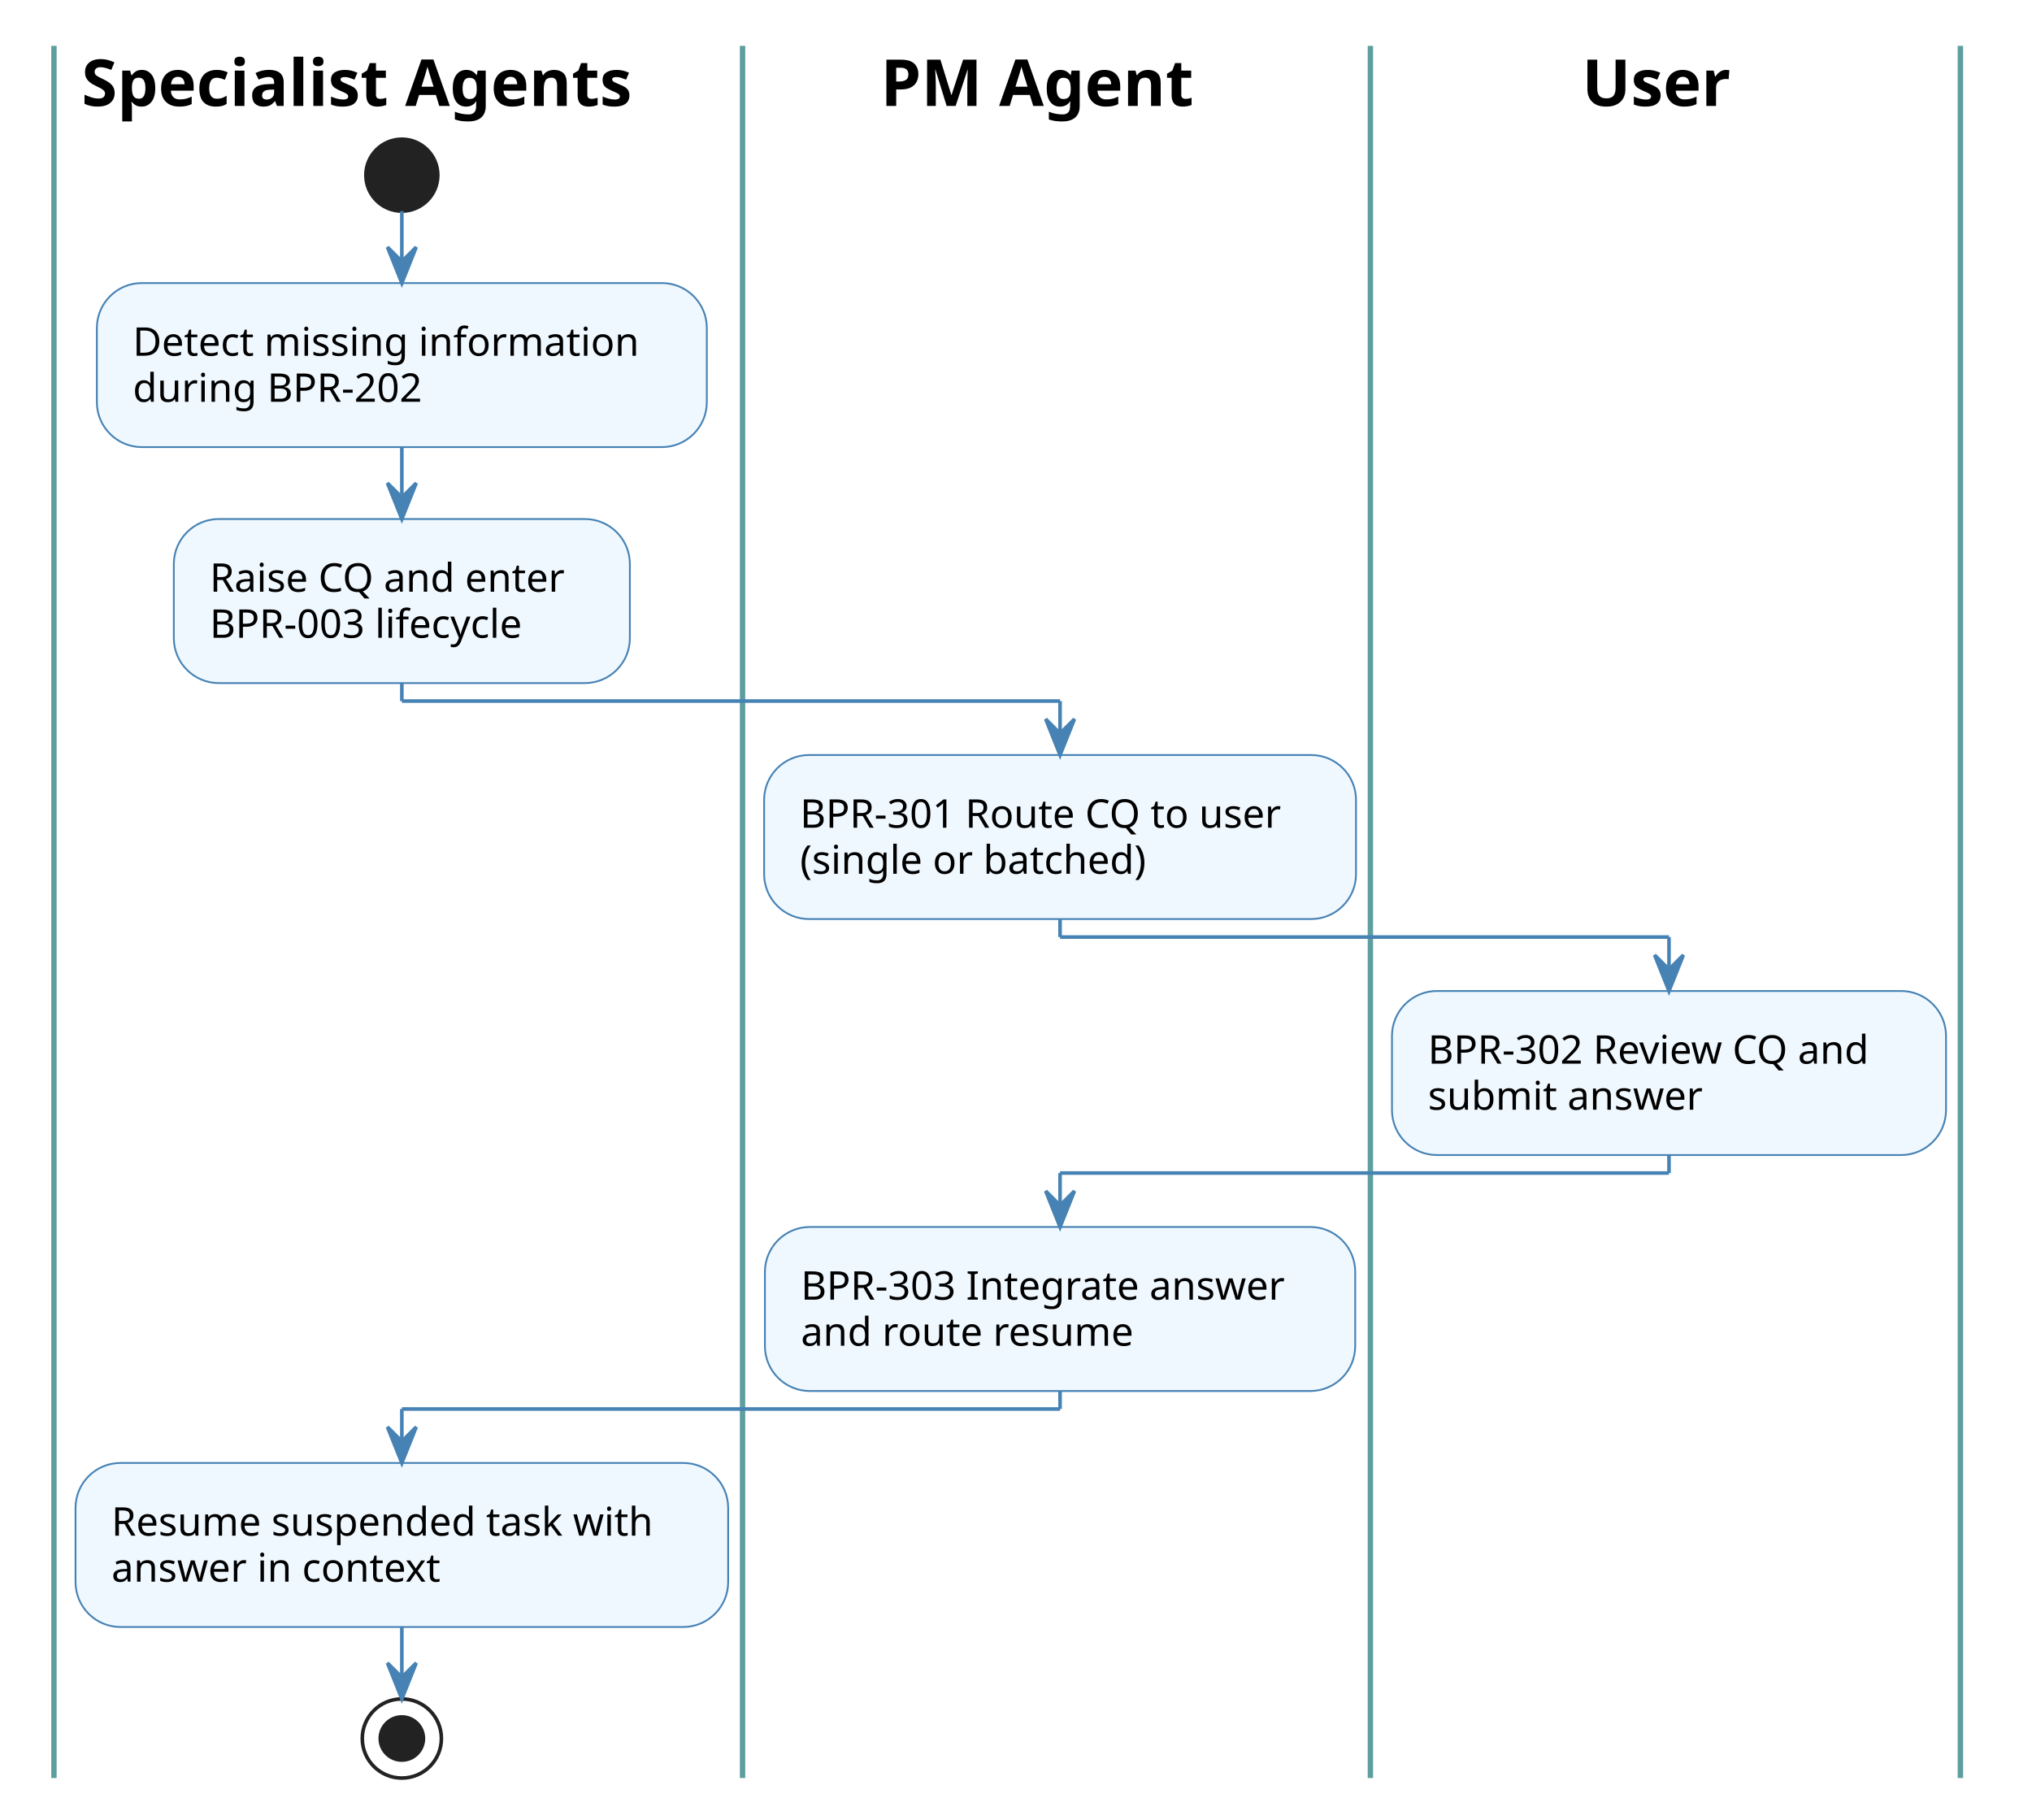
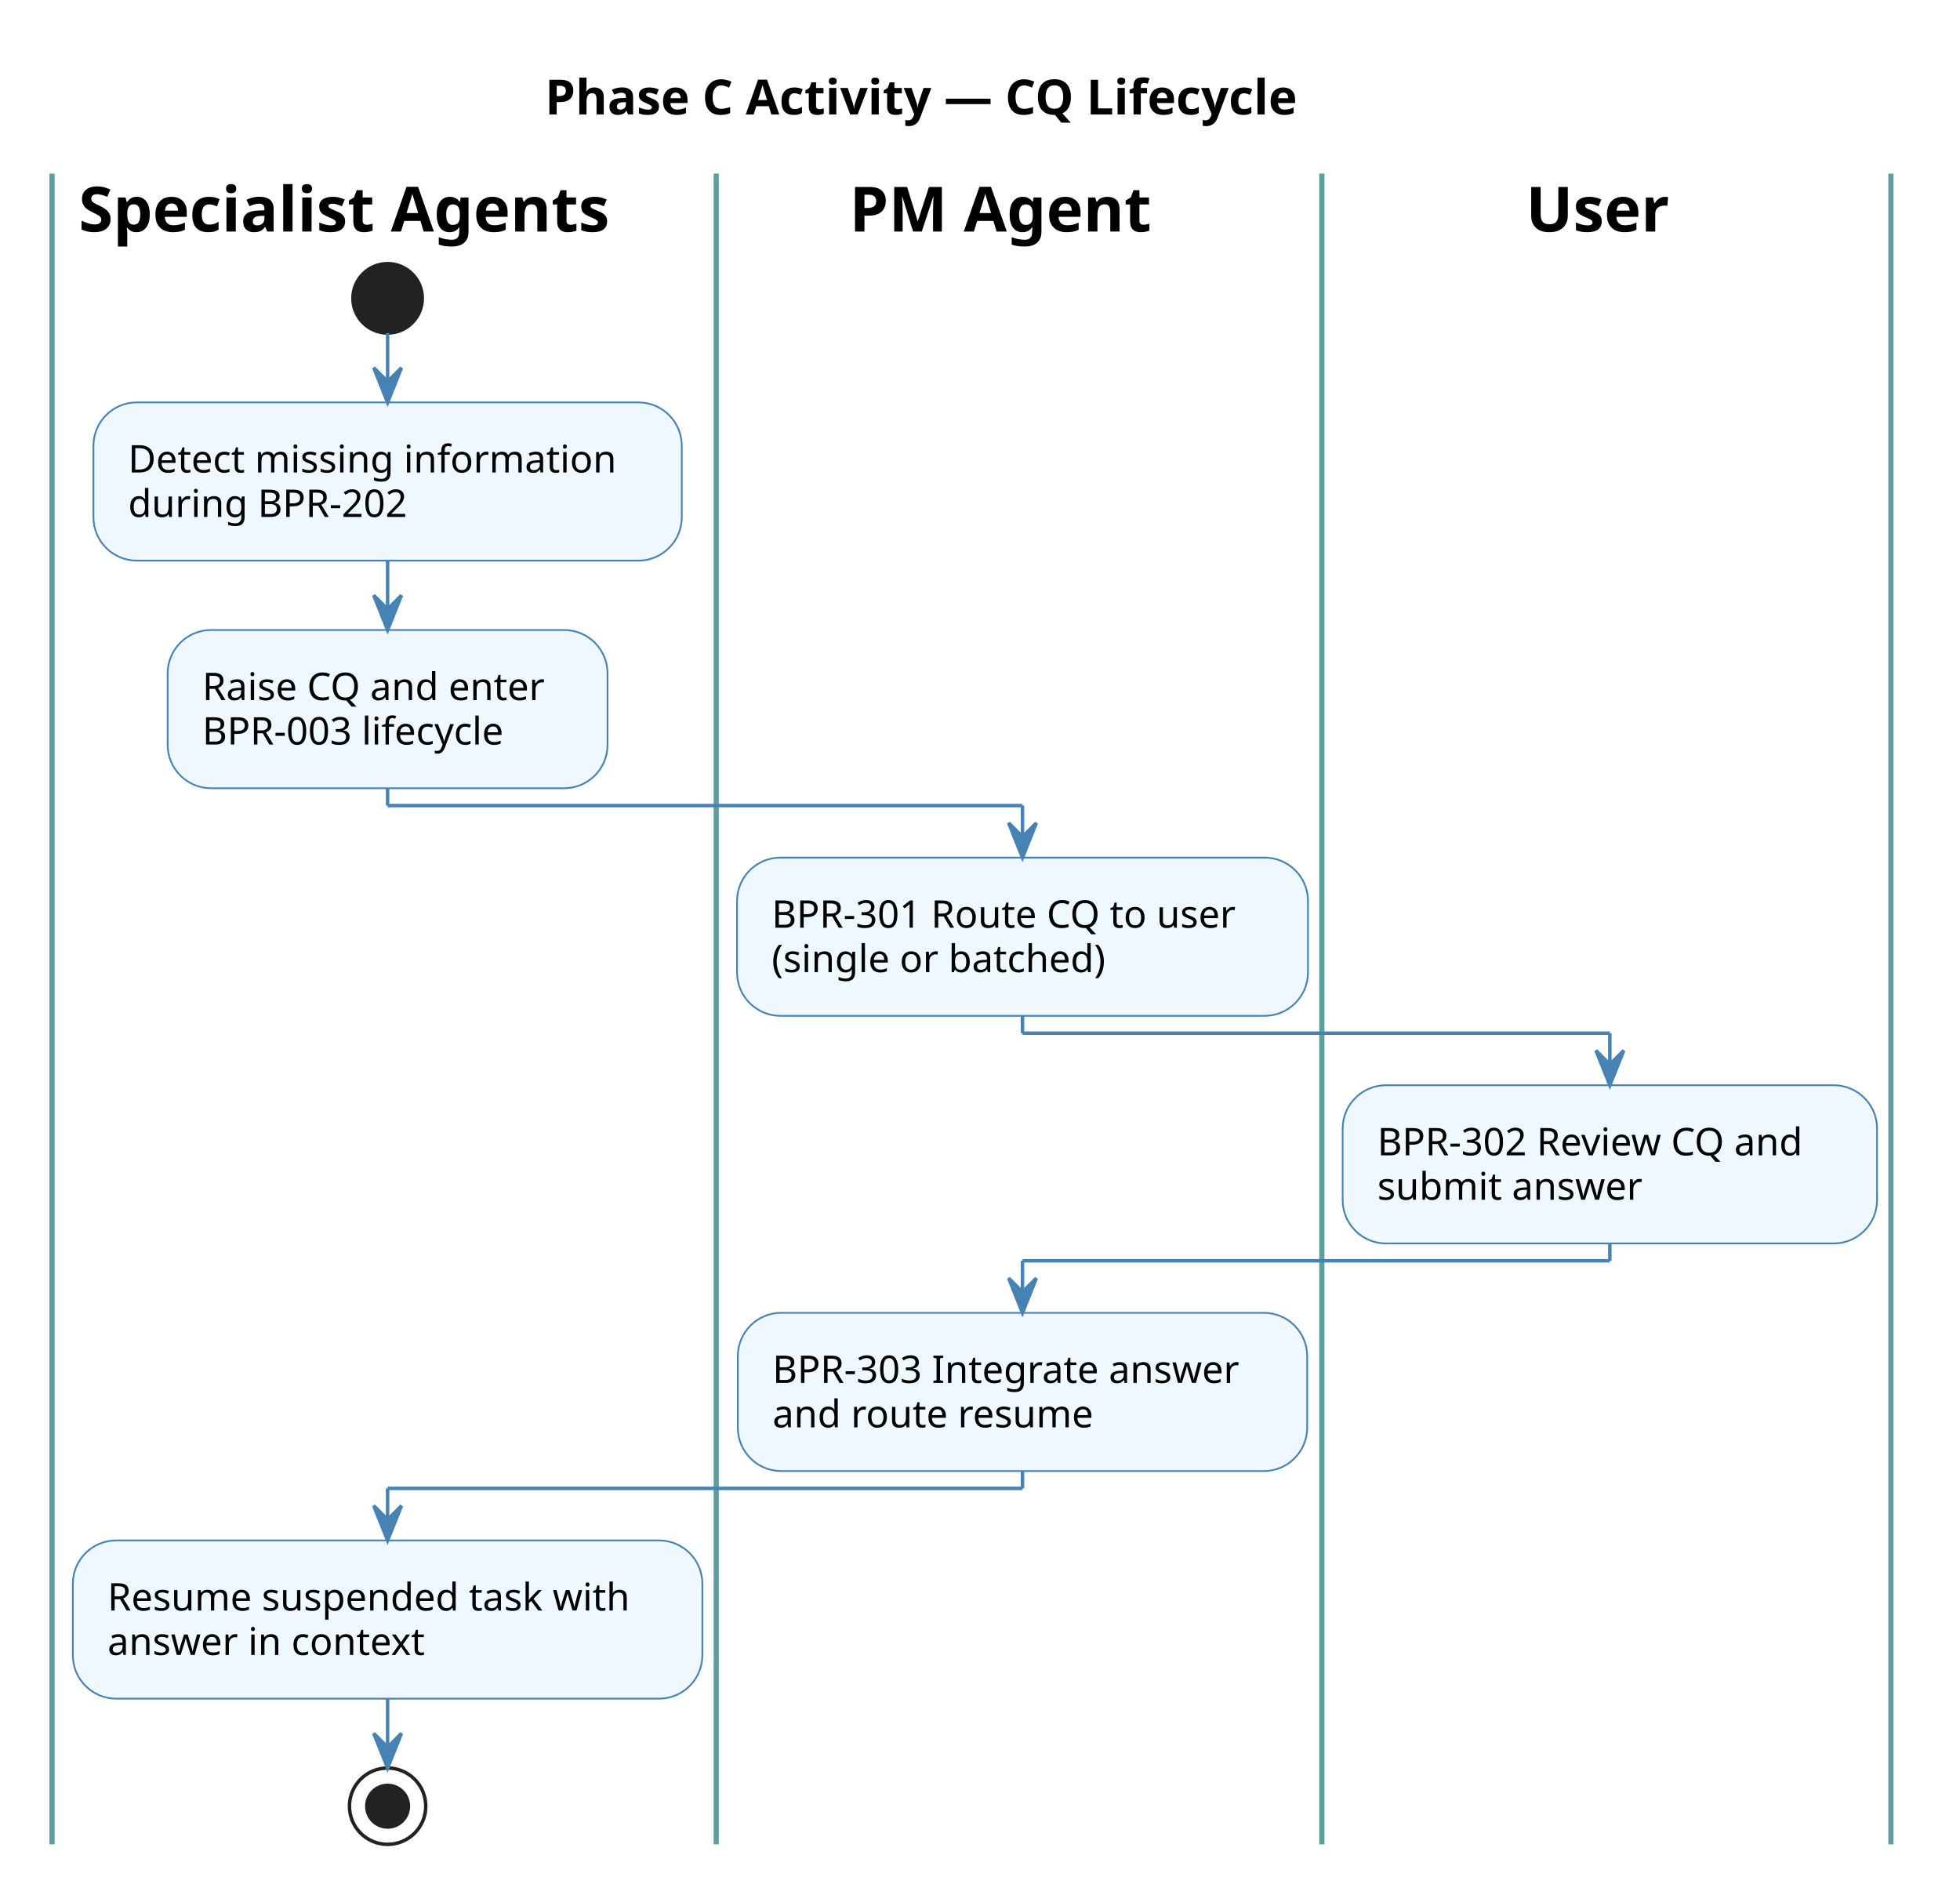
- <svg xmlns="http://www.w3.org/2000/svg" contentStyleType="text/css" data-diagram-type="ACTIVITY" height="506px" preserveAspectRatio="none" style="width:565px;height:506px;background:#FFFFFF;" version="1.1" viewBox="0 0 565 506" width="565px" zoomAndPan="magnify">
+ <svg xmlns="http://www.w3.org/2000/svg" contentStyleType="text/css" data-diagram-type="ACTIVITY" height="543px" preserveAspectRatio="none" style="width:565px;height:543px;background:#FFFFFF;" version="1.1" viewBox="0 0 565 543" width="565px" zoomAndPan="magnify">
  <defs />
  <g>
-     <rect fill="none" height="20.953" style="stroke:none;stroke-width:1;" width="532.225" x="15" y="12.745" />
-     <ellipse cx="111.733" cy="48.698" fill="#222222" rx="10" ry="10" style="stroke:#222222;stroke-width:1;" />
-     <rect fill="#F0F8FF" height="45.609" rx="12.5" ry="12.5" style="stroke:#4682B4;stroke-width:0.5;" width="169.596" x="26.935" y="78.698" />
-     <text fill="#000000" font-family="sans-serif" font-size="11" lengthAdjust="spacing" textLength="149.596" x="36.935" y="98.909">Detect missing information</text>
-     <text fill="#000000" font-family="sans-serif" font-size="11" lengthAdjust="spacing" textLength="85.771" x="36.935" y="111.713">during BPR-202</text>
-     <rect fill="#F0F8FF" height="45.609" rx="12.5" ry="12.5" style="stroke:#4682B4;stroke-width:0.5;" width="126.804" x="48.331" y="144.308" />
-     <text fill="#000000" font-family="sans-serif" font-size="11" lengthAdjust="spacing" textLength="106.804" x="58.331" y="164.518">Raise CQ and enter</text>
-     <text fill="#000000" font-family="sans-serif" font-size="11" lengthAdjust="spacing" textLength="95.466" x="58.331" y="177.323">BPR-003 lifecycle</text>
-     <rect fill="#F0F8FF" height="45.609" rx="12.5" ry="12.5" style="stroke:#4682B4;stroke-width:0.5;" width="181.466" x="21" y="406.745" />
-     <text fill="#000000" font-family="sans-serif" font-size="11" lengthAdjust="spacing" textLength="161.466" x="31" y="426.956">Resume suspended task with</text>
-     <text fill="#000000" font-family="sans-serif" font-size="11" lengthAdjust="spacing" textLength="98.404" x="31" y="439.76">answer in context</text>
-     <ellipse cx="111.733" cy="483.354" fill="none" rx="11" ry="11" style="stroke:#222222;stroke-width:1;" />
-     <ellipse cx="111.733" cy="483.354" fill="#222222" rx="6" ry="6" style="stroke:#222222;stroke-width:1;" />
-     <line style="stroke:#5F9EA0;stroke-width:1.5;" x1="15" x2="15" y1="12.745" y2="494.354" />
-     <rect fill="#F0F8FF" height="45.609" rx="12.5" ry="12.5" style="stroke:#4682B4;stroke-width:0.5;" width="164.574" x="212.466" y="209.917" />
-     <text fill="#000000" font-family="sans-serif" font-size="11" lengthAdjust="spacing" textLength="144.574" x="222.466" y="230.127">BPR-301 Route CQ to user</text>
-     <text fill="#000000" font-family="sans-serif" font-size="11" lengthAdjust="spacing" textLength="104.199" x="222.466" y="242.932">(single or batched)</text>
-     <rect fill="#F0F8FF" height="45.609" rx="12.5" ry="12.5" style="stroke:#4682B4;stroke-width:0.5;" width="164.133" x="212.686" y="341.136" />
-     <text fill="#000000" font-family="sans-serif" font-size="11" lengthAdjust="spacing" textLength="144.133" x="222.686" y="361.346">BPR-303 Integrate answer</text>
-     <text fill="#000000" font-family="sans-serif" font-size="11" lengthAdjust="spacing" textLength="98.468" x="222.686" y="374.151">and route resume</text>
-     <line style="stroke:#5F9EA0;stroke-width:1.5;" x1="206.466" x2="206.466" y1="12.745" y2="494.354" />
-     <rect fill="#F0F8FF" height="45.609" rx="12.5" ry="12.5" style="stroke:#4682B4;stroke-width:0.5;" width="154.052" x="387.04" y="275.526" />
-     <text fill="#000000" font-family="sans-serif" font-size="11" lengthAdjust="spacing" textLength="134.052" x="397.04" y="295.737">BPR-302 Review CQ and</text>
-     <text fill="#000000" font-family="sans-serif" font-size="11" lengthAdjust="spacing" textLength="80.996" x="397.04" y="308.541">submit answer</text>
-     <line style="stroke:#5F9EA0;stroke-width:1.5;" x1="381.04" x2="381.04" y1="12.745" y2="494.354" />
-     <line style="stroke:#5F9EA0;stroke-width:1.5;" x1="545.091" x2="545.091" y1="12.745" y2="494.354" />
-     <line style="stroke:#4682B4;stroke-width:1;" x1="111.733" x2="111.733" y1="58.698" y2="78.698" />
-     <polygon fill="#4682B4" points="107.733,68.698,111.733,78.698,115.733,68.698,111.733,72.698" style="stroke:#4682B4;stroke-width:1;" />
-     <line style="stroke:#4682B4;stroke-width:1;" x1="111.733" x2="111.733" y1="124.308" y2="144.308" />
-     <polygon fill="#4682B4" points="107.733,134.308,111.733,144.308,115.733,134.308,111.733,138.308" style="stroke:#4682B4;stroke-width:1;" />
-     <line style="stroke:#4682B4;stroke-width:1;" x1="111.733" x2="111.733" y1="452.354" y2="472.354" />
-     <polygon fill="#4682B4" points="107.733,462.354,111.733,472.354,115.733,462.354,111.733,466.354" style="stroke:#4682B4;stroke-width:1;" />
-     <line style="stroke:#4682B4;stroke-width:1;" x1="111.733" x2="111.733" y1="189.917" y2="194.917" />
-     <line style="stroke:#4682B4;stroke-width:1;" x1="111.733" x2="294.753" y1="194.917" y2="194.917" />
-     <line style="stroke:#4682B4;stroke-width:1;" x1="294.753" x2="294.753" y1="194.917" y2="209.917" />
-     <polygon fill="#4682B4" points="290.753,199.917,294.753,209.917,298.753,199.917,294.753,203.917" style="stroke:#4682B4;stroke-width:1;" />
-     <line style="stroke:#4682B4;stroke-width:1;" x1="294.753" x2="294.753" y1="255.526" y2="260.526" />
-     <line style="stroke:#4682B4;stroke-width:1;" x1="294.753" x2="464.065" y1="260.526" y2="260.526" />
-     <line style="stroke:#4682B4;stroke-width:1;" x1="464.065" x2="464.065" y1="260.526" y2="275.526" />
-     <polygon fill="#4682B4" points="460.065,265.526,464.065,275.526,468.065,265.526,464.065,269.526" style="stroke:#4682B4;stroke-width:1;" />
-     <line style="stroke:#4682B4;stroke-width:1;" x1="464.065" x2="464.065" y1="321.136" y2="326.136" />
-     <line style="stroke:#4682B4;stroke-width:1;" x1="464.065" x2="294.753" y1="326.136" y2="326.136" />
-     <line style="stroke:#4682B4;stroke-width:1;" x1="294.753" x2="294.753" y1="326.136" y2="341.136" />
-     <polygon fill="#4682B4" points="290.753,331.136,294.753,341.136,298.753,331.136,294.753,335.136" style="stroke:#4682B4;stroke-width:1;" />
-     <line style="stroke:#4682B4;stroke-width:1;" x1="294.753" x2="294.753" y1="386.745" y2="391.745" />
-     <line style="stroke:#4682B4;stroke-width:1;" x1="294.753" x2="111.733" y1="391.745" y2="391.745" />
-     <line style="stroke:#4682B4;stroke-width:1;" x1="111.733" x2="111.733" y1="391.745" y2="406.745" />
-     <polygon fill="#4682B4" points="107.733,396.745,111.733,406.745,115.733,396.745,111.733,400.745" style="stroke:#4682B4;stroke-width:1;" />
-     <text fill="#000000" font-family="sans-serif" font-size="18" font-weight="bold" lengthAdjust="spacing" textLength="176.124" x="22.671" y="29.453">Specialist Agents</text>
-     <text fill="#000000" font-family="sans-serif" font-size="18" font-weight="bold" lengthAdjust="spacing" textLength="97.814" x="244.846" y="29.453">PM Agent</text>
-     <text fill="#000000" font-family="sans-serif" font-size="18" font-weight="bold" lengthAdjust="spacing" textLength="46.415" x="439.858" y="29.453">User</text>
+     <text fill="#000000" font-family="sans-serif" font-size="14" font-weight="bold" lengthAdjust="spacing" textLength="248.015" x="157.105" y="32.995">Phase C Activity — CQ Lifecycle</text>
+     <rect fill="none" height="20.953" style="stroke:none;stroke-width:1;" width="532.225" x="15" y="50.042" />
+     <ellipse cx="111.733" cy="85.995" fill="#222222" rx="10" ry="10" style="stroke:#222222;stroke-width:1;" />
+     <rect fill="#F0F8FF" height="45.609" rx="12.5" ry="12.5" style="stroke:#4682B4;stroke-width:0.5;" width="169.596" x="26.935" y="115.995" />
+     <text fill="#000000" font-family="sans-serif" font-size="11" lengthAdjust="spacing" textLength="149.596" x="36.935" y="136.206">Detect missing information</text>
+     <text fill="#000000" font-family="sans-serif" font-size="11" lengthAdjust="spacing" textLength="85.771" x="36.935" y="149.01">during BPR-202</text>
+     <rect fill="#F0F8FF" height="45.609" rx="12.5" ry="12.5" style="stroke:#4682B4;stroke-width:0.5;" width="126.804" x="48.331" y="181.605" />
+     <text fill="#000000" font-family="sans-serif" font-size="11" lengthAdjust="spacing" textLength="106.804" x="58.331" y="201.815">Raise CQ and enter</text>
+     <text fill="#000000" font-family="sans-serif" font-size="11" lengthAdjust="spacing" textLength="95.466" x="58.331" y="214.62">BPR-003 lifecycle</text>
+     <rect fill="#F0F8FF" height="45.609" rx="12.5" ry="12.5" style="stroke:#4682B4;stroke-width:0.5;" width="181.466" x="21" y="444.042" />
+     <text fill="#000000" font-family="sans-serif" font-size="11" lengthAdjust="spacing" textLength="161.466" x="31" y="464.252">Resume suspended task with</text>
+     <text fill="#000000" font-family="sans-serif" font-size="11" lengthAdjust="spacing" textLength="98.404" x="31" y="477.057">answer in context</text>
+     <ellipse cx="111.733" cy="520.651" fill="none" rx="11" ry="11" style="stroke:#222222;stroke-width:1;" />
+     <ellipse cx="111.733" cy="520.651" fill="#222222" rx="6" ry="6" style="stroke:#222222;stroke-width:1;" />
+     <line style="stroke:#5F9EA0;stroke-width:1.5;" x1="15" x2="15" y1="50.042" y2="531.651" />
+     <rect fill="#F0F8FF" height="45.609" rx="12.5" ry="12.5" style="stroke:#4682B4;stroke-width:0.5;" width="164.574" x="212.466" y="247.214" />
+     <text fill="#000000" font-family="sans-serif" font-size="11" lengthAdjust="spacing" textLength="144.574" x="222.466" y="267.424">BPR-301 Route CQ to user</text>
+     <text fill="#000000" font-family="sans-serif" font-size="11" lengthAdjust="spacing" textLength="104.199" x="222.466" y="280.229">(single or batched)</text>
+     <rect fill="#F0F8FF" height="45.609" rx="12.5" ry="12.5" style="stroke:#4682B4;stroke-width:0.5;" width="164.133" x="212.686" y="378.433" />
+     <text fill="#000000" font-family="sans-serif" font-size="11" lengthAdjust="spacing" textLength="144.133" x="222.686" y="398.643">BPR-303 Integrate answer</text>
+     <text fill="#000000" font-family="sans-serif" font-size="11" lengthAdjust="spacing" textLength="98.468" x="222.686" y="411.448">and route resume</text>
+     <line style="stroke:#5F9EA0;stroke-width:1.5;" x1="206.466" x2="206.466" y1="50.042" y2="531.651" />
+     <rect fill="#F0F8FF" height="45.609" rx="12.5" ry="12.5" style="stroke:#4682B4;stroke-width:0.5;" width="154.052" x="387.04" y="312.823" />
+     <text fill="#000000" font-family="sans-serif" font-size="11" lengthAdjust="spacing" textLength="134.052" x="397.04" y="333.034">BPR-302 Review CQ and</text>
+     <text fill="#000000" font-family="sans-serif" font-size="11" lengthAdjust="spacing" textLength="80.996" x="397.04" y="345.838">submit answer</text>
+     <line style="stroke:#5F9EA0;stroke-width:1.5;" x1="381.04" x2="381.04" y1="50.042" y2="531.651" />
+     <line style="stroke:#5F9EA0;stroke-width:1.5;" x1="545.091" x2="545.091" y1="50.042" y2="531.651" />
+     <line style="stroke:#4682B4;stroke-width:1;" x1="111.733" x2="111.733" y1="95.995" y2="115.995" />
+     <polygon fill="#4682B4" points="107.733,105.995,111.733,115.995,115.733,105.995,111.733,109.995" style="stroke:#4682B4;stroke-width:1;" />
+     <line style="stroke:#4682B4;stroke-width:1;" x1="111.733" x2="111.733" y1="161.605" y2="181.605" />
+     <polygon fill="#4682B4" points="107.733,171.605,111.733,181.605,115.733,171.605,111.733,175.605" style="stroke:#4682B4;stroke-width:1;" />
+     <line style="stroke:#4682B4;stroke-width:1;" x1="111.733" x2="111.733" y1="489.651" y2="509.651" />
+     <polygon fill="#4682B4" points="107.733,499.651,111.733,509.651,115.733,499.651,111.733,503.651" style="stroke:#4682B4;stroke-width:1;" />
+     <line style="stroke:#4682B4;stroke-width:1;" x1="111.733" x2="111.733" y1="227.214" y2="232.214" />
+     <line style="stroke:#4682B4;stroke-width:1;" x1="111.733" x2="294.753" y1="232.214" y2="232.214" />
+     <line style="stroke:#4682B4;stroke-width:1;" x1="294.753" x2="294.753" y1="232.214" y2="247.214" />
+     <polygon fill="#4682B4" points="290.753,237.214,294.753,247.214,298.753,237.214,294.753,241.214" style="stroke:#4682B4;stroke-width:1;" />
+     <line style="stroke:#4682B4;stroke-width:1;" x1="294.753" x2="294.753" y1="292.823" y2="297.823" />
+     <line style="stroke:#4682B4;stroke-width:1;" x1="294.753" x2="464.065" y1="297.823" y2="297.823" />
+     <line style="stroke:#4682B4;stroke-width:1;" x1="464.065" x2="464.065" y1="297.823" y2="312.823" />
+     <polygon fill="#4682B4" points="460.065,302.823,464.065,312.823,468.065,302.823,464.065,306.823" style="stroke:#4682B4;stroke-width:1;" />
+     <line style="stroke:#4682B4;stroke-width:1;" x1="464.065" x2="464.065" y1="358.433" y2="363.433" />
+     <line style="stroke:#4682B4;stroke-width:1;" x1="464.065" x2="294.753" y1="363.433" y2="363.433" />
+     <line style="stroke:#4682B4;stroke-width:1;" x1="294.753" x2="294.753" y1="363.433" y2="378.433" />
+     <polygon fill="#4682B4" points="290.753,368.433,294.753,378.433,298.753,368.433,294.753,372.433" style="stroke:#4682B4;stroke-width:1;" />
+     <line style="stroke:#4682B4;stroke-width:1;" x1="294.753" x2="294.753" y1="424.042" y2="429.042" />
+     <line style="stroke:#4682B4;stroke-width:1;" x1="294.753" x2="111.733" y1="429.042" y2="429.042" />
+     <line style="stroke:#4682B4;stroke-width:1;" x1="111.733" x2="111.733" y1="429.042" y2="444.042" />
+     <polygon fill="#4682B4" points="107.733,434.042,111.733,444.042,115.733,434.042,111.733,438.042" style="stroke:#4682B4;stroke-width:1;" />
+     <text fill="#000000" font-family="sans-serif" font-size="18" font-weight="bold" lengthAdjust="spacing" textLength="176.124" x="22.671" y="66.75">Specialist Agents</text>
+     <text fill="#000000" font-family="sans-serif" font-size="18" font-weight="bold" lengthAdjust="spacing" textLength="97.814" x="244.846" y="66.75">PM Agent</text>
+     <text fill="#000000" font-family="sans-serif" font-size="18" font-weight="bold" lengthAdjust="spacing" textLength="46.415" x="439.858" y="66.75">User</text>
  </g>
</svg>
